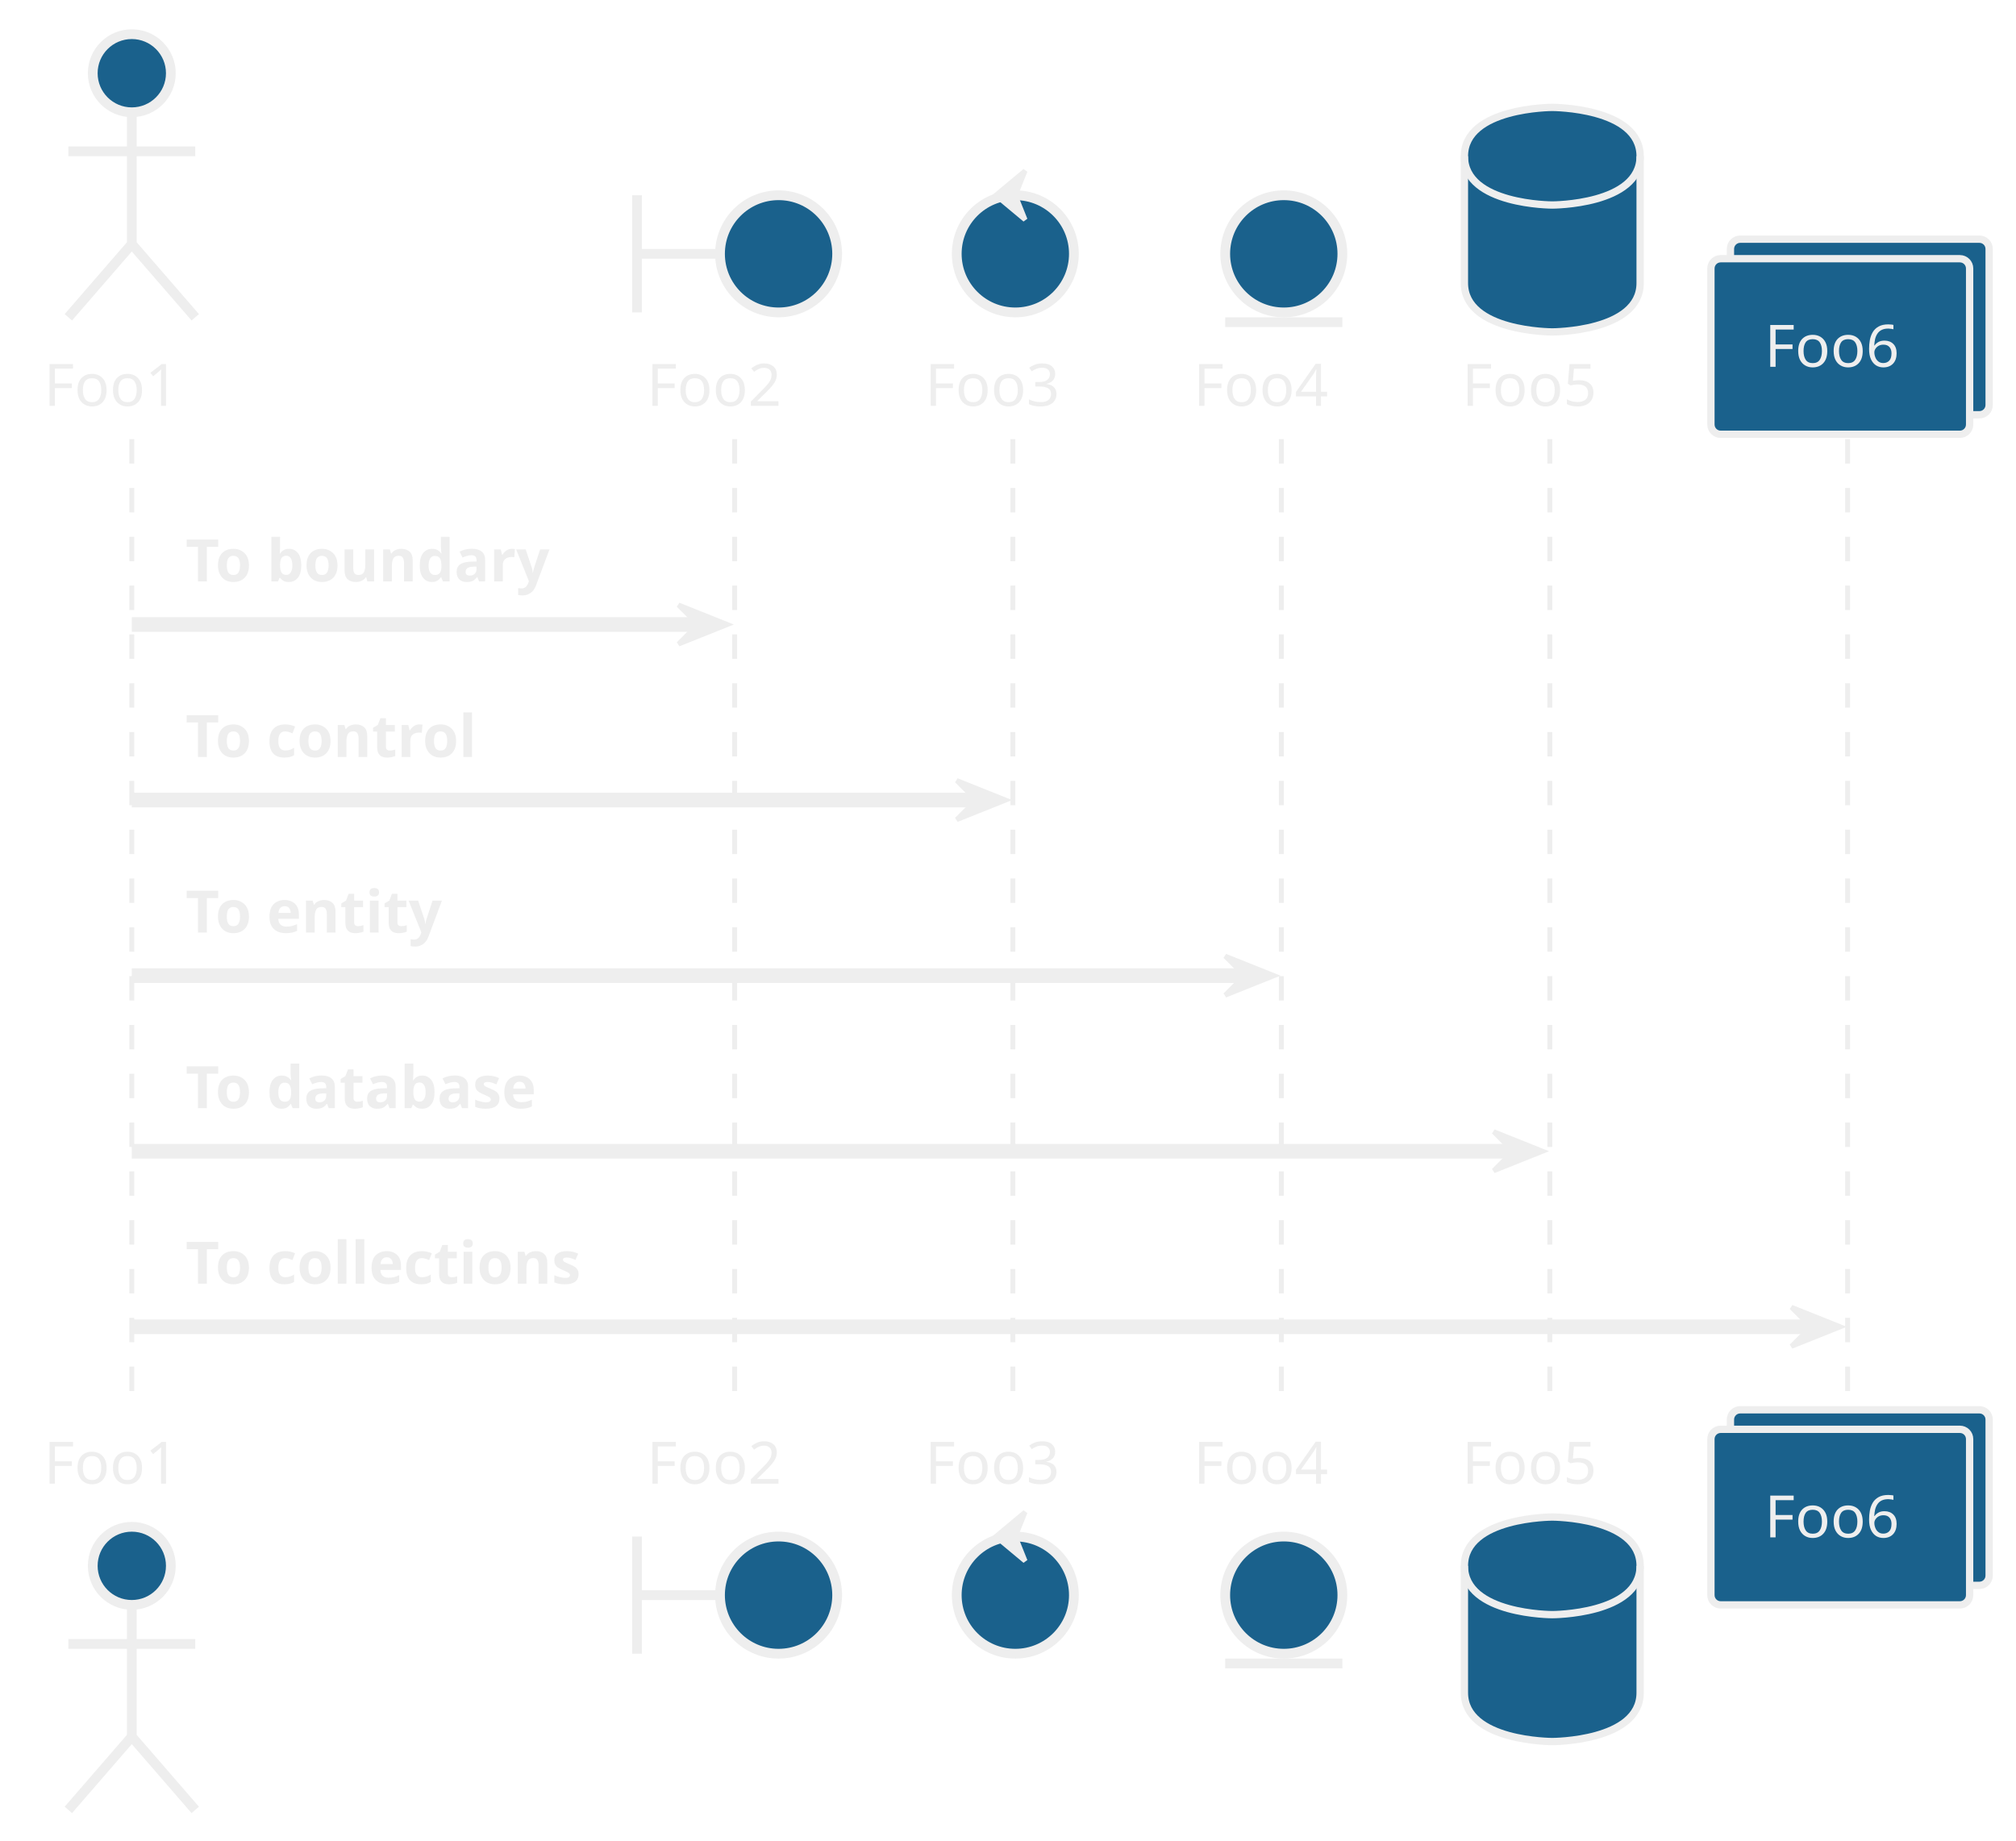
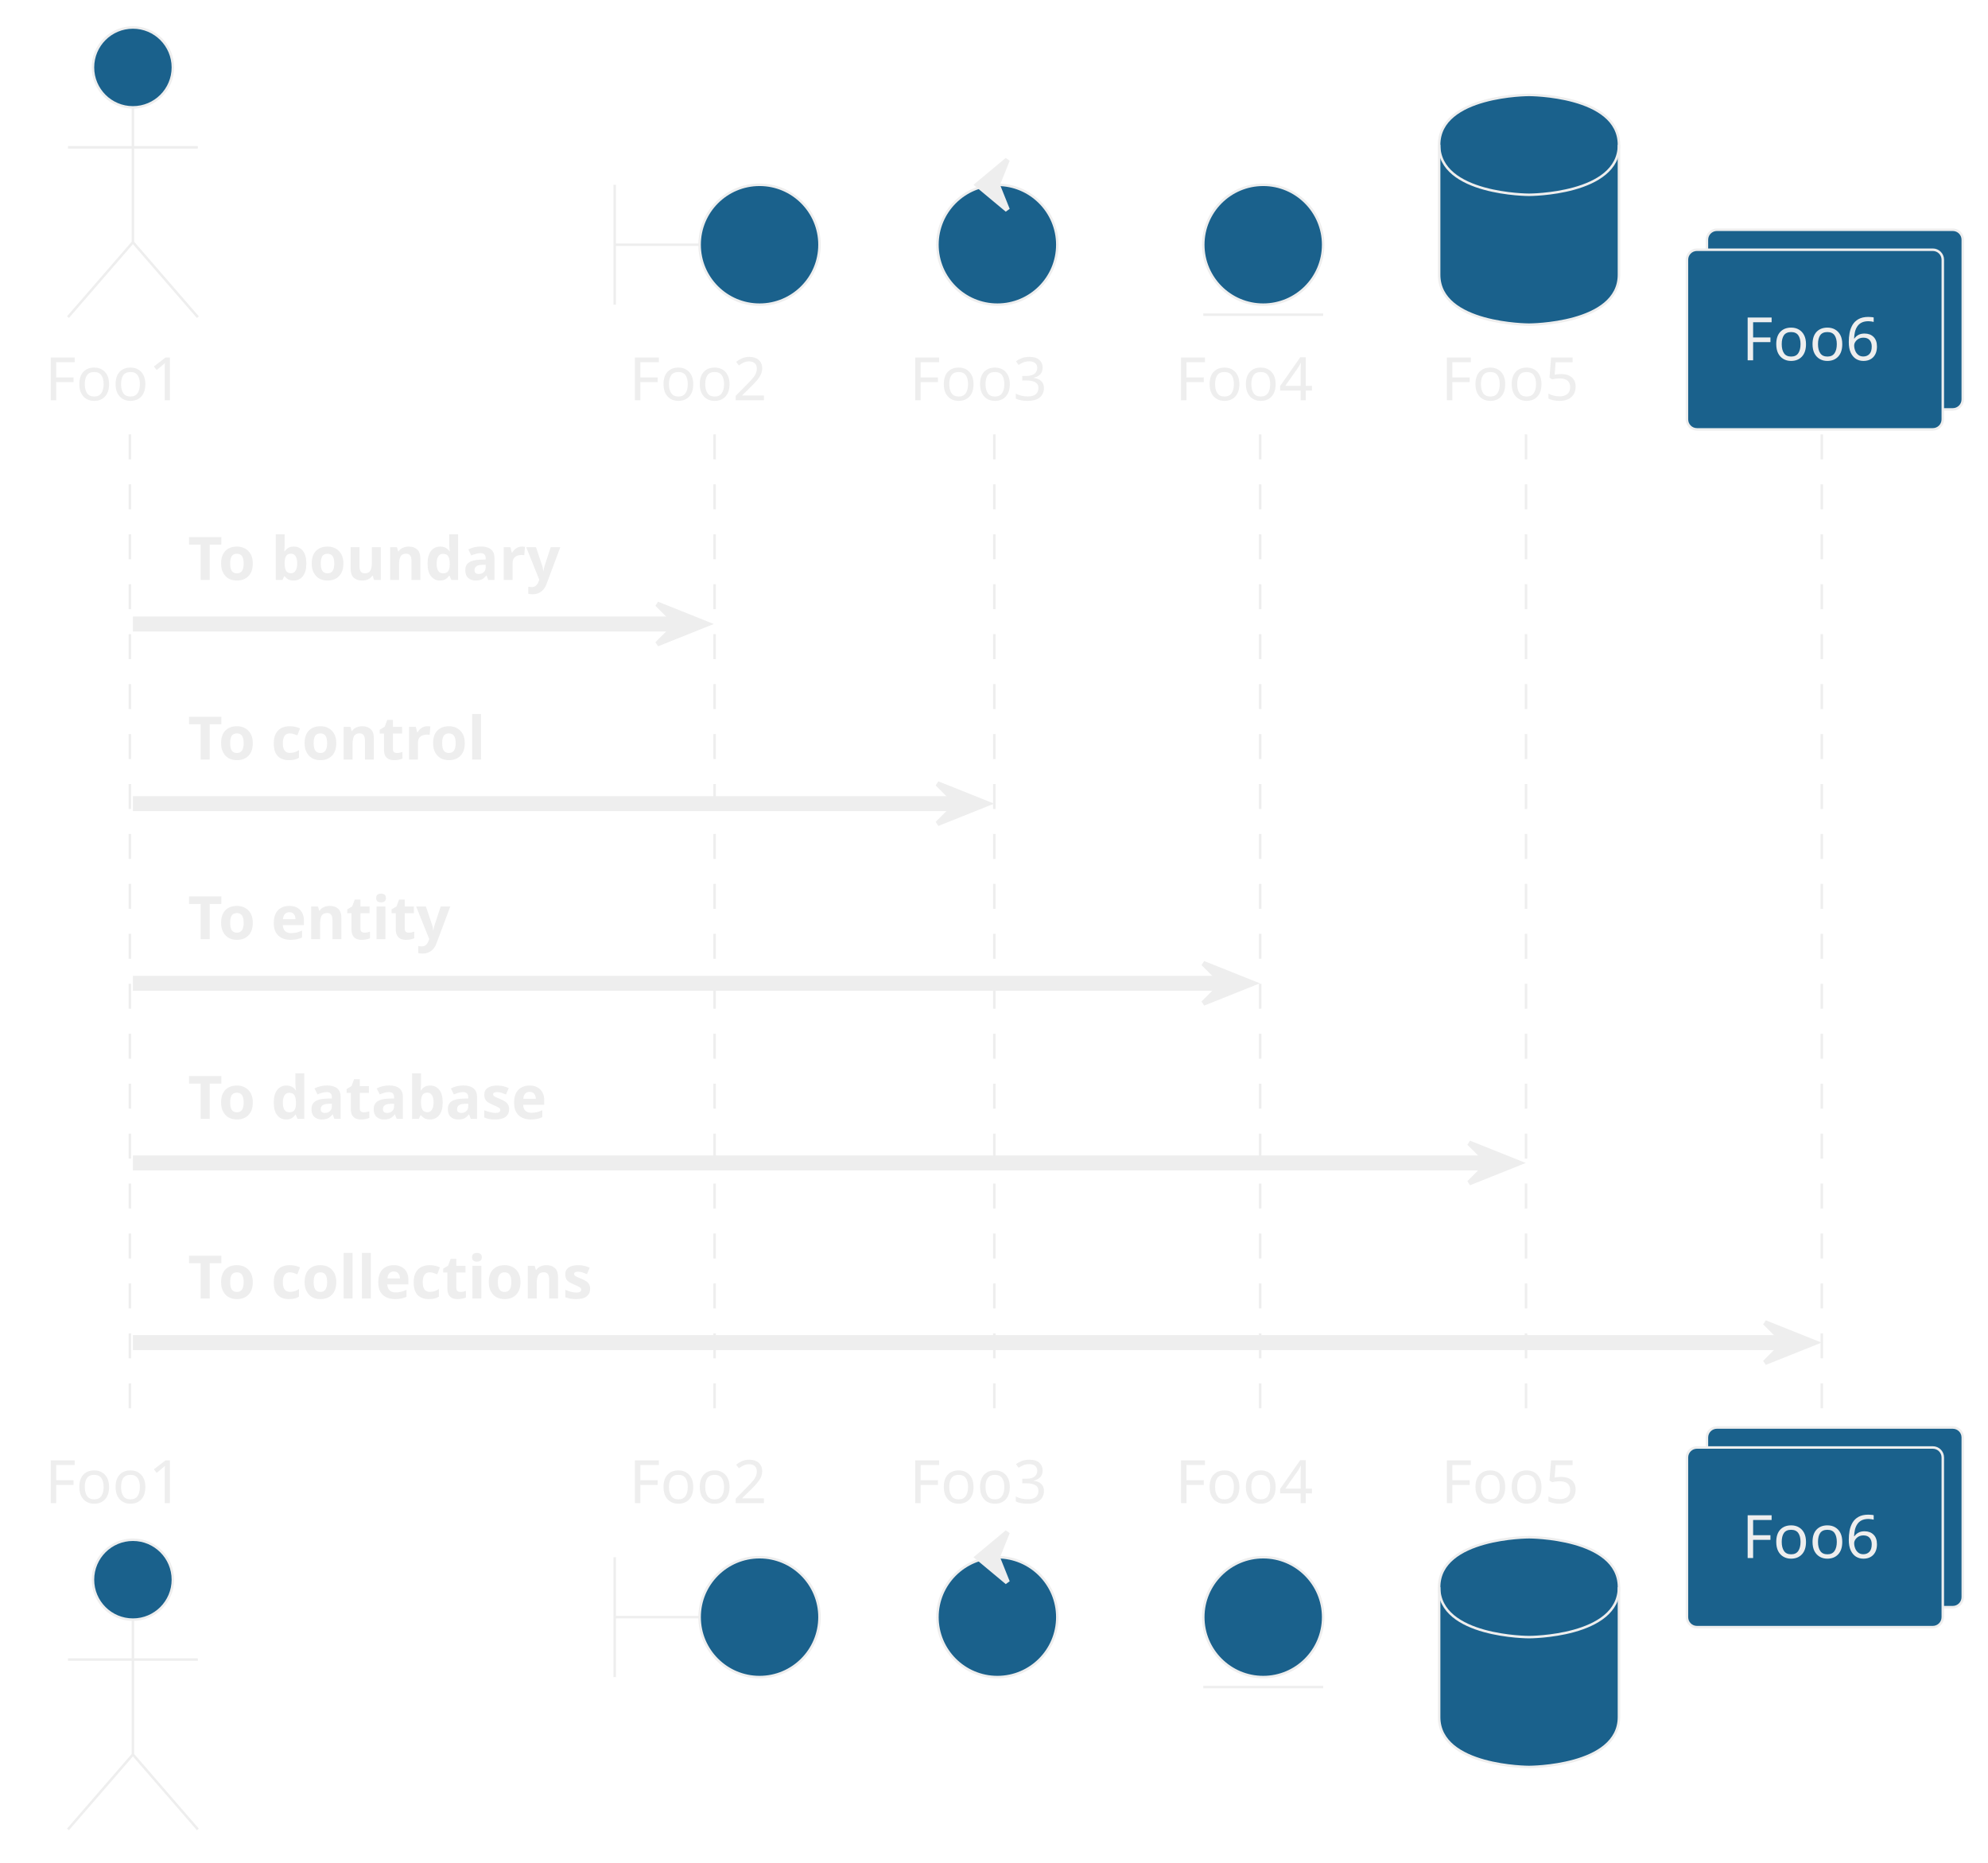
- <svg xmlns="http://www.w3.org/2000/svg" contentScriptType="application/ecmascript" contentStyleType="text/css" height="377px" preserveAspectRatio="none" style="width:413px;height:377px;background:#FFFFFF;" version="1.1" viewBox="0 0 413 377" width="413px" zoomAndPan="magnify">
+ <svg xmlns="http://www.w3.org/2000/svg" contentStyleType="text/css" data-diagram-type="SEQUENCE" height="373px" preserveAspectRatio="none" style="width:398px;height:373px;" version="1.1" viewBox="0 0 398 373" width="398px" zoomAndPan="magnify">
  <defs />
  <g>
-     <line style="stroke:#EEEEEE;stroke-width:1.0;stroke-dasharray:5.0,5.0;" x1="27" x2="27" y1="89.969" y2="289.812" />
-     <line style="stroke:#EEEEEE;stroke-width:1.0;stroke-dasharray:5.0,5.0;" x1="150.5" x2="150.5" y1="89.969" y2="289.812" />
-     <line style="stroke:#EEEEEE;stroke-width:1.0;stroke-dasharray:5.0,5.0;" x1="207.5" x2="207.5" y1="89.969" y2="289.812" />
-     <line style="stroke:#EEEEEE;stroke-width:1.0;stroke-dasharray:5.0,5.0;" x1="262.5" x2="262.5" y1="89.969" y2="289.812" />
-     <line style="stroke:#EEEEEE;stroke-width:1.0;stroke-dasharray:5.0,5.0;" x1="317.5" x2="317.5" y1="89.969" y2="289.812" />
-     <line style="stroke:#EEEEEE;stroke-width:1.0;stroke-dasharray:5.0,5.0;" x1="378.5" x2="378.5" y1="89.969" y2="289.812" />
-     <text fill="#EEEEEE" font-family="sans-serif" font-size="12" lengthAdjust="spacing" textLength="30" x="9" y="83.139">Foo1</text>
-     <ellipse cx="27" cy="15" fill="#1A618C" rx="8" ry="8" style="stroke:#EEEEEE;stroke-width:2.0;" />
-     <path d="M27,23 L27,50 M14,31 L40,31 M27,50 L14,65 M27,50 L40,65 " fill="none" style="stroke:#EEEEEE;stroke-width:2.0;" />
-     <text fill="#EEEEEE" font-family="sans-serif" font-size="12" lengthAdjust="spacing" textLength="30" x="9" y="303.951">Foo1</text>
-     <ellipse cx="27" cy="320.781" fill="#1A618C" rx="8" ry="8" style="stroke:#EEEEEE;stroke-width:2.0;" />
-     <path d="M27,328.781 L27,355.781 M14,336.781 L40,336.781 M27,355.781 L14,370.781 M27,355.781 L40,370.781 " fill="none" style="stroke:#EEEEEE;stroke-width:2.0;" />
-     <text fill="#EEEEEE" font-family="sans-serif" font-size="12" lengthAdjust="spacing" textLength="31" x="132.5" y="83.139">Foo2</text>
-     <path d="M130.5,40 L130.5,64 M130.5,52 L147.5,52 " fill="none" style="stroke:#EEEEEE;stroke-width:2.0;" />
-     <ellipse cx="159.5" cy="52" fill="#1A618C" rx="12" ry="12" style="stroke:#EEEEEE;stroke-width:2.0;" />
-     <text fill="#EEEEEE" font-family="sans-serif" font-size="12" lengthAdjust="spacing" textLength="31" x="132.5" y="303.951">Foo2</text>
-     <path d="M130.5,314.781 L130.5,338.781 M130.5,326.781 L147.5,326.781 " fill="none" style="stroke:#EEEEEE;stroke-width:2.0;" />
-     <ellipse cx="159.5" cy="326.781" fill="#1A618C" rx="12" ry="12" style="stroke:#EEEEEE;stroke-width:2.0;" />
-     <text fill="#EEEEEE" font-family="sans-serif" font-size="12" lengthAdjust="spacing" textLength="31" x="189.5" y="83.139">Foo3</text>
-     <ellipse cx="208" cy="52" fill="#1A618C" rx="12" ry="12" style="stroke:#EEEEEE;stroke-width:2.0;" />
-     <polygon fill="#EEEEEE" points="204,40,210,35,208,40,210,45,204,40" style="stroke:#EEEEEE;stroke-width:1.0;" />
-     <text fill="#EEEEEE" font-family="sans-serif" font-size="12" lengthAdjust="spacing" textLength="31" x="189.5" y="303.951">Foo3</text>
-     <ellipse cx="208" cy="326.781" fill="#1A618C" rx="12" ry="12" style="stroke:#EEEEEE;stroke-width:2.0;" />
-     <polygon fill="#EEEEEE" points="204,314.781,210,309.781,208,314.781,210,319.781,204,314.781" style="stroke:#EEEEEE;stroke-width:1.0;" />
-     <text fill="#EEEEEE" font-family="sans-serif" font-size="12" lengthAdjust="spacing" textLength="31" x="244.5" y="83.139">Foo4</text>
-     <ellipse cx="263" cy="52" fill="#1A618C" rx="12" ry="12" style="stroke:#EEEEEE;stroke-width:2.0;" />
-     <line style="stroke:#EEEEEE;stroke-width:2.0;" x1="251" x2="275" y1="66" y2="66" />
-     <text fill="#EEEEEE" font-family="sans-serif" font-size="12" lengthAdjust="spacing" textLength="31" x="244.5" y="303.951">Foo4</text>
-     <ellipse cx="263" cy="326.781" fill="#1A618C" rx="12" ry="12" style="stroke:#EEEEEE;stroke-width:2.0;" />
-     <line style="stroke:#EEEEEE;stroke-width:2.0;" x1="251" x2="275" y1="340.781" y2="340.781" />
-     <text fill="#EEEEEE" font-family="sans-serif" font-size="12" lengthAdjust="spacing" textLength="31" x="299.5" y="83.139">Foo5</text>
-     <path d="M300,32 C300,22 318,22 318,22 C318,22 336,22 336,32 L336,58 C336,68 318,68 318,68 C318,68 300,68 300,58 L300,32 " fill="#1A618C" style="stroke:#EEEEEE;stroke-width:1.5;" />
-     <path d="M300,32 C300,42 318,42 318,42 C318,42 336,42 336,32 " fill="none" style="stroke:#EEEEEE;stroke-width:1.5;" />
-     <text fill="#EEEEEE" font-family="sans-serif" font-size="12" lengthAdjust="spacing" textLength="31" x="299.5" y="303.951">Foo5</text>
-     <path d="M300,320.781 C300,310.781 318,310.781 318,310.781 C318,310.781 336,310.781 336,320.781 L336,346.781 C336,356.781 318,356.781 318,356.781 C318,356.781 300,356.781 300,346.781 L300,320.781 " fill="#1A618C" style="stroke:#EEEEEE;stroke-width:1.5;" />
-     <path d="M300,320.781 C300,330.781 318,330.781 318,330.781 C318,330.781 336,330.781 336,320.781 " fill="none" style="stroke:#EEEEEE;stroke-width:1.5;" />
-     <rect fill="#1A618C" height="35.969" rx="2" ry="2" style="stroke:#EEEEEE;stroke-width:1.5;" width="53" x="354.5" y="49" />
-     <rect fill="#1A618C" height="35.969" rx="2" ry="2" style="stroke:#EEEEEE;stroke-width:1.5;" width="53" x="350.5" y="53" />
-     <text fill="#EEEEEE" font-family="sans-serif" font-size="12" lengthAdjust="spacing" textLength="31" x="361.5" y="75.139">Foo6</text>
-     <rect fill="#1A618C" height="35.969" rx="2" ry="2" style="stroke:#EEEEEE;stroke-width:1.5;" width="53" x="354.5" y="288.812" />
-     <rect fill="#1A618C" height="35.969" rx="2" ry="2" style="stroke:#EEEEEE;stroke-width:1.5;" width="53" x="350.5" y="292.812" />
-     <text fill="#EEEEEE" font-family="sans-serif" font-size="12" lengthAdjust="spacing" textLength="31" x="361.5" y="314.951">Foo6</text>
-     <polygon fill="#EEEEEE" points="139,123.938,149,127.938,139,131.938,143,127.938" style="stroke:#EEEEEE;stroke-width:1.0;" />
-     <line style="stroke:#EEEEEE;stroke-width:3.0;" x1="27" x2="145" y1="127.938" y2="127.938" />
-     <text fill="#EEEEEE" font-family="sans-serif" font-size="12" font-weight="bold" lengthAdjust="spacing" textLength="92" x="38" y="119.107">To boundary</text>
-     <polygon fill="#EEEEEE" points="196,159.906,206,163.906,196,167.906,200,163.906" style="stroke:#EEEEEE;stroke-width:1.0;" />
-     <line style="stroke:#EEEEEE;stroke-width:3.0;" x1="27" x2="202" y1="163.906" y2="163.906" />
-     <text fill="#EEEEEE" font-family="sans-serif" font-size="12" font-weight="bold" lengthAdjust="spacing" textLength="76" x="38" y="155.076">To control</text>
-     <polygon fill="#EEEEEE" points="251,195.875,261,199.875,251,203.875,255,199.875" style="stroke:#EEEEEE;stroke-width:1.0;" />
-     <line style="stroke:#EEEEEE;stroke-width:3.0;" x1="27" x2="257" y1="199.875" y2="199.875" />
-     <text fill="#EEEEEE" font-family="sans-serif" font-size="12" font-weight="bold" lengthAdjust="spacing" textLength="67" x="38" y="191.045">To entity</text>
-     <polygon fill="#EEEEEE" points="306,231.844,316,235.844,306,239.844,310,235.844" style="stroke:#EEEEEE;stroke-width:1.0;" />
-     <line style="stroke:#EEEEEE;stroke-width:3.0;" x1="27" x2="312" y1="235.844" y2="235.844" />
-     <text fill="#EEEEEE" font-family="sans-serif" font-size="12" font-weight="bold" lengthAdjust="spacing" textLength="92" x="38" y="227.014">To database</text>
-     <polygon fill="#EEEEEE" points="367,267.812,377,271.812,367,275.812,371,271.812" style="stroke:#EEEEEE;stroke-width:1.0;" />
-     <line style="stroke:#EEEEEE;stroke-width:3.0;" x1="27" x2="373" y1="271.812" y2="271.812" />
-     <text fill="#EEEEEE" font-family="sans-serif" font-size="12" font-weight="bold" lengthAdjust="spacing" textLength="102" x="38" y="262.982">To collections</text>
+     <g class="participant-lifeline" data-entity-uid="part1" data-qualified-name="Foo1" id="part1-lifeline">
+       <g>
+         <rect fill="#000000" fill-opacity="0" height="199.844" width="8" x="22.61" y="86.969" />
+         <line style="stroke:#EEEEEE;stroke-width:0.5;stroke-dasharray:5,5;" x1="26" x2="26" y1="86.969" y2="286.812" />
+       </g>
+     </g>
+     <g class="participant-lifeline" data-entity-uid="part2" data-qualified-name="Foo2" id="part2-lifeline">
+       <g>
+         <rect fill="#000000" fill-opacity="0" height="199.844" width="8" x="139.565" y="86.969" />
+         <line style="stroke:#EEEEEE;stroke-width:0.5;stroke-dasharray:5,5;" x1="143.065" x2="143.065" y1="86.969" y2="286.812" />
+       </g>
+     </g>
+     <g class="participant-lifeline" data-entity-uid="part3" data-qualified-name="Foo3" id="part3-lifeline">
+       <g>
+         <rect fill="#000000" fill-opacity="0" height="199.844" width="8" x="195.676" y="86.969" />
+         <line style="stroke:#EEEEEE;stroke-width:0.5;stroke-dasharray:5,5;" x1="199.065" x2="199.065" y1="86.969" y2="286.812" />
+       </g>
+     </g>
+     <g class="participant-lifeline" data-entity-uid="part4" data-qualified-name="Foo4" id="part4-lifeline">
+       <g>
+         <rect fill="#000000" fill-opacity="0" height="199.844" width="8" x="248.897" y="86.969" />
+         <line style="stroke:#EEEEEE;stroke-width:0.5;stroke-dasharray:5,5;" x1="252.286" x2="252.286" y1="86.969" y2="286.812" />
+       </g>
+     </g>
+     <g class="participant-lifeline" data-entity-uid="part5" data-qualified-name="Foo5" id="part5-lifeline">
+       <g>
+         <rect fill="#000000" fill-opacity="0" height="199.844" width="8" x="302.117" y="86.969" />
+         <line style="stroke:#EEEEEE;stroke-width:0.5;stroke-dasharray:5,5;" x1="305.507" x2="305.507" y1="86.969" y2="286.812" />
+       </g>
+     </g>
+     <g class="participant-lifeline" data-entity-uid="part6" data-qualified-name="Foo6" id="part6-lifeline">
+       <g>
+         <rect fill="#000000" fill-opacity="0" height="199.844" width="8" x="361.338" y="86.969" />
+         <line style="stroke:#EEEEEE;stroke-width:0.5;stroke-dasharray:5,5;" x1="364.728" x2="364.728" y1="86.969" y2="286.812" />
+       </g>
+     </g>
+     <g class="participant participant-head" data-entity-uid="part1" data-qualified-name="Foo1" id="part1-head">
+       <text fill="#EEEEEE" font-family="sans-serif" font-size="12" lengthAdjust="spacing" textLength="29.221" x="9" y="80.139">Foo1</text>
+       <ellipse cx="26.61" cy="13.5" fill="#1A618C" rx="8" ry="8" style="stroke:#EEEEEE;stroke-width:0.5;" />
+       <path d="M26.61,21.5 L26.61,48.5 M13.61,29.5 L39.61,29.5 M26.61,48.5 L13.61,63.5 M26.61,48.5 L39.61,63.5" fill="none" style="stroke:#EEEEEE;stroke-width:0.5;" />
+     </g>
+     <g class="participant participant-tail" data-entity-uid="part1" data-qualified-name="Foo1" id="part1-tail">
+       <text fill="#EEEEEE" font-family="sans-serif" font-size="12" lengthAdjust="spacing" textLength="29.221" x="9" y="300.951">Foo1</text>
+       <ellipse cx="26.61" cy="316.281" fill="#1A618C" rx="8" ry="8" style="stroke:#EEEEEE;stroke-width:0.5;" />
+       <path d="M26.61,324.281 L26.61,351.281 M13.61,332.281 L39.61,332.281 M26.61,351.281 L13.61,366.281 M26.61,351.281 L39.61,366.281" fill="none" style="stroke:#EEEEEE;stroke-width:0.5;" />
+     </g>
+     <g class="participant participant-head" data-entity-uid="part2" data-qualified-name="Foo2" id="part2-head">
+       <text fill="#EEEEEE" font-family="sans-serif" font-size="12" lengthAdjust="spacing" textLength="29.221" x="125.955" y="80.139">Foo2</text>
+       <path d="M123.065,37 L123.065,61 M123.065,49 L140.065,49" fill="none" style="stroke:#EEEEEE;stroke-width:0.5;" />
+       <ellipse cx="152.065" cy="49" fill="#1A618C" rx="12" ry="12" style="stroke:#EEEEEE;stroke-width:0.5;" />
+     </g>
+     <g class="participant participant-tail" data-entity-uid="part2" data-qualified-name="Foo2" id="part2-tail">
+       <text fill="#EEEEEE" font-family="sans-serif" font-size="12" lengthAdjust="spacing" textLength="29.221" x="125.955" y="300.951">Foo2</text>
+       <path d="M123.065,311.781 L123.065,335.781 M123.065,323.781 L140.065,323.781" fill="none" style="stroke:#EEEEEE;stroke-width:0.5;" />
+       <ellipse cx="152.065" cy="323.781" fill="#1A618C" rx="12" ry="12" style="stroke:#EEEEEE;stroke-width:0.5;" />
+     </g>
+     <g class="participant participant-head" data-entity-uid="part3" data-qualified-name="Foo3" id="part3-head">
+       <text fill="#EEEEEE" font-family="sans-serif" font-size="12" lengthAdjust="spacing" textLength="29.221" x="182.065" y="80.139">Foo3</text>
+       <ellipse cx="199.676" cy="49" fill="#1A618C" rx="12" ry="12" style="stroke:#EEEEEE;stroke-width:0.5;" />
+       <polygon fill="#EEEEEE" points="195.676,37,201.676,32,199.676,37,201.676,42,195.676,37" style="stroke:#EEEEEE;stroke-width:1;" />
+     </g>
+     <g class="participant participant-tail" data-entity-uid="part3" data-qualified-name="Foo3" id="part3-tail">
+       <text fill="#EEEEEE" font-family="sans-serif" font-size="12" lengthAdjust="spacing" textLength="29.221" x="182.065" y="300.951">Foo3</text>
+       <ellipse cx="199.676" cy="323.781" fill="#1A618C" rx="12" ry="12" style="stroke:#EEEEEE;stroke-width:0.5;" />
+       <polygon fill="#EEEEEE" points="195.676,311.781,201.676,306.781,199.676,311.781,201.676,316.781,195.676,311.781" style="stroke:#EEEEEE;stroke-width:1;" />
+     </g>
+     <g class="participant participant-head" data-entity-uid="part4" data-qualified-name="Foo4" id="part4-head">
+       <text fill="#EEEEEE" font-family="sans-serif" font-size="12" lengthAdjust="spacing" textLength="29.221" x="235.286" y="80.139">Foo4</text>
+       <ellipse cx="252.897" cy="49" fill="#1A618C" rx="12" ry="12" style="stroke:#EEEEEE;stroke-width:0.5;" />
+       <line style="stroke:#EEEEEE;stroke-width:0.5;" x1="240.897" x2="264.897" y1="63" y2="63" />
+     </g>
+     <g class="participant participant-tail" data-entity-uid="part4" data-qualified-name="Foo4" id="part4-tail">
+       <text fill="#EEEEEE" font-family="sans-serif" font-size="12" lengthAdjust="spacing" textLength="29.221" x="235.286" y="300.951">Foo4</text>
+       <ellipse cx="252.897" cy="323.781" fill="#1A618C" rx="12" ry="12" style="stroke:#EEEEEE;stroke-width:0.5;" />
+       <line style="stroke:#EEEEEE;stroke-width:0.5;" x1="240.897" x2="264.897" y1="337.781" y2="337.781" />
+     </g>
+     <g class="participant participant-head" data-entity-uid="part5" data-qualified-name="Foo5" id="part5-head">
+       <text fill="#EEEEEE" font-family="sans-serif" font-size="12" lengthAdjust="spacing" textLength="29.221" x="288.507" y="80.139">Foo5</text>
+       <path d="M288.117,29 C288.117,19 306.117,19 306.117,19 C306.117,19 324.117,19 324.117,29 L324.117,55 C324.117,65 306.117,65 306.117,65 C306.117,65 288.117,65 288.117,55 L288.117,29" fill="#1A618C" style="stroke:#EEEEEE;stroke-width:0.5;" />
+       <path d="M288.117,29 C288.117,39 306.117,39 306.117,39 C306.117,39 324.117,39 324.117,29" fill="none" style="stroke:#EEEEEE;stroke-width:0.5;" />
+     </g>
+     <g class="participant participant-tail" data-entity-uid="part5" data-qualified-name="Foo5" id="part5-tail">
+       <text fill="#EEEEEE" font-family="sans-serif" font-size="12" lengthAdjust="spacing" textLength="29.221" x="288.507" y="300.951">Foo5</text>
+       <path d="M288.117,317.781 C288.117,307.781 306.117,307.781 306.117,307.781 C306.117,307.781 324.117,307.781 324.117,317.781 L324.117,343.781 C324.117,353.781 306.117,353.781 306.117,353.781 C306.117,353.781 288.117,353.781 288.117,343.781 L288.117,317.781" fill="#1A618C" style="stroke:#EEEEEE;stroke-width:0.5;" />
+       <path d="M288.117,317.781 C288.117,327.781 306.117,327.781 306.117,327.781 C306.117,327.781 324.117,327.781 324.117,317.781" fill="none" style="stroke:#EEEEEE;stroke-width:0.5;" />
+     </g>
+     <g class="participant participant-head" data-entity-uid="part6" data-qualified-name="Foo6" id="part6-head">
+       <rect fill="#1A618C" height="35.969" rx="2" ry="2" style="stroke:#EEEEEE;stroke-width:0.5;" width="51.221" x="341.728" y="46" />
+       <rect fill="#1A618C" height="35.969" rx="2" ry="2" style="stroke:#EEEEEE;stroke-width:0.5;" width="51.221" x="337.728" y="50" />
+       <text fill="#EEEEEE" font-family="sans-serif" font-size="12" lengthAdjust="spacing" textLength="29.221" x="348.728" y="72.139">Foo6</text>
+     </g>
+     <g class="participant participant-tail" data-entity-uid="part6" data-qualified-name="Foo6" id="part6-tail">
+       <rect fill="#1A618C" height="35.969" rx="2" ry="2" style="stroke:#EEEEEE;stroke-width:0.5;" width="51.221" x="341.728" y="285.812" />
+       <rect fill="#1A618C" height="35.969" rx="2" ry="2" style="stroke:#EEEEEE;stroke-width:0.5;" width="51.221" x="337.728" y="289.812" />
+       <text fill="#EEEEEE" font-family="sans-serif" font-size="12" lengthAdjust="spacing" textLength="29.221" x="348.728" y="311.951">Foo6</text>
+     </g>
+     <g class="message" data-entity-1="part1" data-entity-2="part2" id="msg1">
+       <polygon fill="#EEEEEE" points="131.565,120.938,141.565,124.938,131.565,128.938,135.565,124.938" style="stroke:#EEEEEE;stroke-width:1;" />
+       <line style="stroke:#EEEEEE;stroke-width:3;" x1="26.61" x2="137.565" y1="124.938" y2="124.938" />
+       <text fill="#EEEEEE" font-family="sans-serif" font-size="12" font-weight="bold" lengthAdjust="spacing" textLength="84.955" x="37.61" y="116.107">To boundary</text>
+     </g>
+     <g class="message" data-entity-1="part1" data-entity-2="part3" id="msg2">
+       <polygon fill="#EEEEEE" points="187.676,156.906,197.676,160.906,187.676,164.906,191.676,160.906" style="stroke:#EEEEEE;stroke-width:1;" />
+       <line style="stroke:#EEEEEE;stroke-width:3;" x1="26.61" x2="193.676" y1="160.906" y2="160.906" />
+       <text fill="#EEEEEE" font-family="sans-serif" font-size="12" font-weight="bold" lengthAdjust="spacing" textLength="68.519" x="37.61" y="152.076">To control</text>
+     </g>
+     <g class="message" data-entity-1="part1" data-entity-2="part4" id="msg3">
+       <polygon fill="#EEEEEE" points="240.897,192.875,250.897,196.875,240.897,200.875,244.897,196.875" style="stroke:#EEEEEE;stroke-width:1;" />
+       <line style="stroke:#EEEEEE;stroke-width:3;" x1="26.61" x2="246.897" y1="196.875" y2="196.875" />
+       <text fill="#EEEEEE" font-family="sans-serif" font-size="12" font-weight="bold" lengthAdjust="spacing" textLength="60.697" x="37.61" y="188.045">To entity</text>
+     </g>
+     <g class="message" data-entity-1="part1" data-entity-2="part5" id="msg4">
+       <polygon fill="#EEEEEE" points="294.117,228.844,304.117,232.844,294.117,236.844,298.117,232.844" style="stroke:#EEEEEE;stroke-width:1;" />
+       <line style="stroke:#EEEEEE;stroke-width:3;" x1="26.61" x2="300.117" y1="232.844" y2="232.844" />
+       <text fill="#EEEEEE" font-family="sans-serif" font-size="12" font-weight="bold" lengthAdjust="spacing" textLength="83.098" x="37.61" y="224.014">To database</text>
+     </g>
+     <g class="message" data-entity-1="part1" data-entity-2="part6" id="msg5">
+       <polygon fill="#EEEEEE" points="353.338,264.812,363.338,268.812,353.338,272.812,357.338,268.812" style="stroke:#EEEEEE;stroke-width:1;" />
+       <line style="stroke:#EEEEEE;stroke-width:3;" x1="26.61" x2="359.338" y1="268.812" y2="268.812" />
+       <text fill="#EEEEEE" font-family="sans-serif" font-size="12" font-weight="bold" lengthAdjust="spacing" textLength="93.223" x="37.61" y="259.982">To collections</text>
+     </g>
  </g>
</svg>
